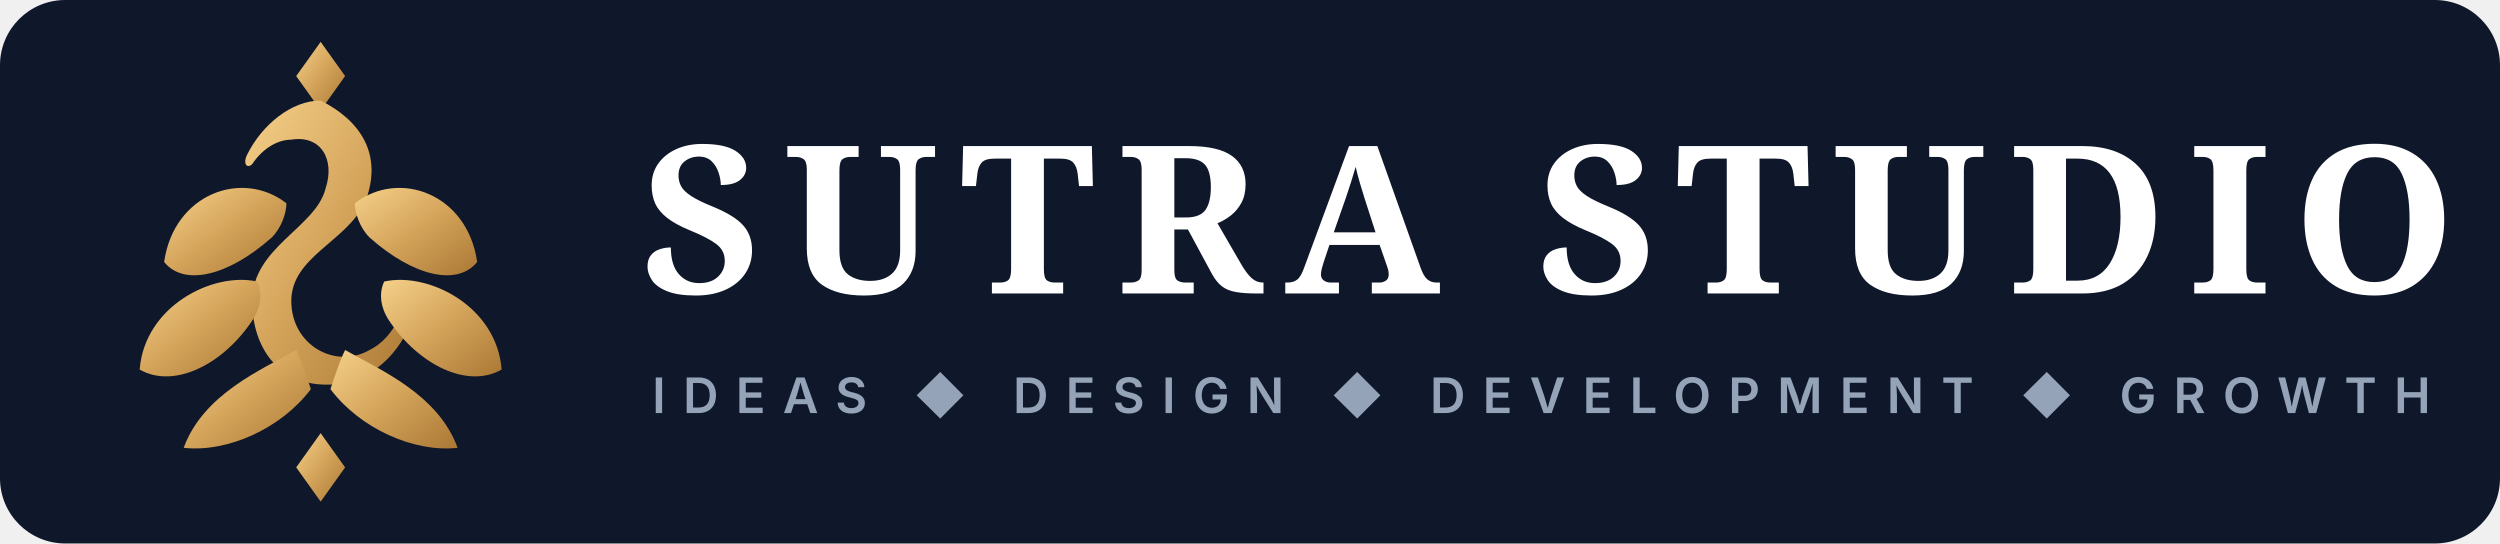
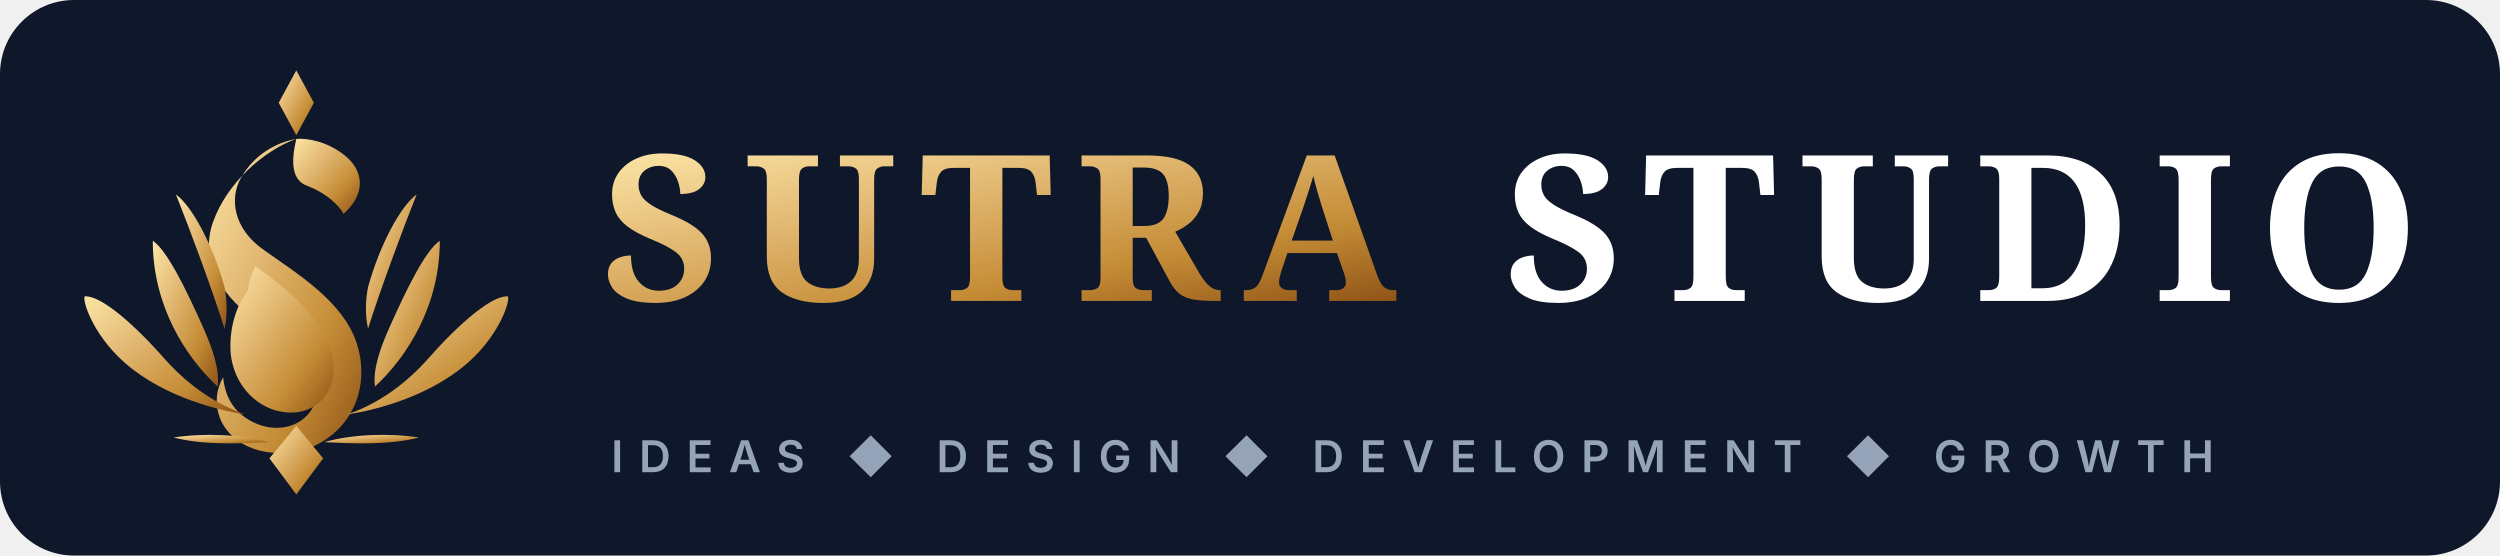
- <svg xmlns="http://www.w3.org/2000/svg" viewBox="0 0 460 100" fill="none">
+ <svg xmlns="http://www.w3.org/2000/svg" viewBox="0 0 540 120" fill="none">
  <defs>
-     <linearGradient id="sutra-gold-dark" x1="0%" y1="0%" x2="100%" y2="100%">
-       <stop offset="0%" stop-color="#F5D089" />
-       <stop offset="50%" stop-color="#D4A35A" />
-       <stop offset="100%" stop-color="#AA7834" />
+     <linearGradient id="sutraGoldDark" x1="0%" y1="0%" x2="100%" y2="100%">
+       <stop offset="0%" stop-color="#FCE5A6" />
+       <stop offset="35%" stop-color="#E2B872" />
+       <stop offset="70%" stop-color="#C58C36" />
+       <stop offset="100%" stop-color="#8E5316" />
    </linearGradient>
  </defs>
-   <rect width="460" height="100" rx="12" fill="#0F172A" />
-   <g transform="translate(14, 5) scale(0.9)">
-     <polygon points="50,3 55,10 50,17 45,10" fill="url(#sutra-gold-dark)" />
-     <path d="M50,15 C58,19 63,26 59,36 C55,44 44,47 44,56 C44,65 53,70 60,66 C64,64 66,60 67,57 C68,55 70,57 69,59 C67,65 62,72 53,73 C42,74 36,66 36,56 C36,45 49,41 51,33 C53,27 50,22 44,23 C41,23 38,25 36,28 C35,29 34,28 35,26 C38,20 44,15 50,15 Z" fill="url(#sutra-gold-dark)" />
-     <path d="M43,36 C34,29 20,34 18,48 C22,53 31,51 40,43 C42,41 43,38 43,36 Z" fill="url(#sutra-gold-dark)" />
-     <path d="M37,52 C28,50 14,57 13,70 C20,74 30,69 36,60 C38,57 38,54 37,52 Z" fill="url(#sutra-gold-dark)" />
-     <path d="M45,66 C38,70 26,75 22,86 C31,87 42,82 48,74 C47,71 46,68 45,66 Z" fill="url(#sutra-gold-dark)" />
-     <path d="M57,36 C66,29 80,34 82,48 C78,53 69,51 60,43 C58,41 57,38 57,36 Z" fill="url(#sutra-gold-dark)" />
-     <path d="M63,52 C72,50 86,57 87,70 C80,74 70,69 64,60 C62,57 62,54 63,52 Z" fill="url(#sutra-gold-dark)" />
-     <path d="M55,66 C62,70 74,75 78,86 C69,87 58,82 52,74 C53,71 54,68 55,66 Z" fill="url(#sutra-gold-dark)" />
-     <polygon points="50,83 55,90 50,97 45,90" fill="url(#sutra-gold-dark)" />
+   <rect width="540" height="120" rx="16" fill="#0F172A" />
+   <g transform="translate(14, 10) scale(0.1)">
+     <polygon points="500,52 538,122 500,192 462,122" fill="url(#sutraGoldDark)" />
+     <path d="M 500,200 C 525,198 568,206 605,236 C 645,268 652,318 602,362 C 592,342 562,316 525,302 C 490,290 488,252 500,200 Z" fill="url(#sutraGoldDark)" />
+     <path d="M 500,200 C 430,225 350,295 320,380 C 290,465 340,545 425,600 C 505,650 560,705 540,770 C 518,830 435,845 375,790 C 355,770 345,745 342,715 C 330,735 320,770 338,810 C 370,875 460,895 535,865 C 625,825 660,730 630,640 C 600,550 500,490 430,440 C 365,395 355,330 380,285 C 408,235 455,208 500,200 Z" fill="url(#sutraGoldDark)" />
+     <path d="M 395,528 C 372,558 355,605 358,660 C 365,745 435,800 505,790 C 565,780 595,720 575,655 C 550,578 468,515 412,475 C 402,492 398,510 395,528 Z" fill="url(#sutraGoldDark)" />
+     <path d="M 390,795 C 320,785 195,750 115,670 C 50,605 35,535 45,540 C 80,540 150,600 220,680 C 270,735 330,775 390,795 Z" fill="url(#sutraGoldDark)" />
+     <path d="M 330,735 C 260,670 190,560 190,420 C 220,440 260,520 300,610 C 320,655 335,700 330,735 Z" fill="url(#sutraGoldDark)" />
+     <path d="M 345,610 C 320,530 270,395 240,320 C 275,345 320,430 345,520 C 350,545 352,580 345,610 Z" fill="url(#sutraGoldDark)" />
+     <path d="M 610,795 C 680,785 805,750 885,670 C 950,605 965,535 955,540 C 920,540 850,600 780,680 C 730,735 670,775 610,795 Z" fill="url(#sutraGoldDark)" />
+     <path d="M 670,735 C 740,670 810,560 810,420 C 780,440 740,520 700,610 C 680,655 665,700 670,735 Z" fill="url(#sutraGoldDark)" />
+     <path d="M 655,610 C 680,530 730,395 760,320 C 725,345 680,430 655,520 C 650,545 648,580 655,610 Z" fill="url(#sutraGoldDark)" />
+     <path d="M 235,845 C 300,835 380,838 440,855 C 380,858 300,862 235,845 Z" fill="url(#sutraGoldDark)" />
+     <path d="M 765,845 C 700,835 620,838 560,855 C 620,858 700,862 765,845 Z" fill="url(#sutraGoldDark)" />
+     <polygon points="500,820 558,890 500,968 442,890" fill="url(#sutraGoldDark)" />
  </g>
-   <g transform="translate(118, 0)">
-     <text x="0" y="54" fill="#FFFFFF" font-family="'Playfair Display', Georgia, serif" font-size="38" font-weight="700" letter-spacing="4">
-       SUTRA STUDIO
+   <g transform="translate(130, 10)">
+     <text x="0" y="55" fill="url(#sutraGoldDark)" font-family="'Playfair Display', Georgia, serif" font-size="44" font-weight="700" letter-spacing="5">
+       SUTRA
    </text>
-     <text x="2" y="76" fill="#94A3B8" font-family="'Inter', -apple-system, BlinkMacSystemFont, sans-serif" font-size="9" font-weight="600" letter-spacing="3.2">
+     <text x="195" y="55" fill="#FFFFFF" font-family="'Playfair Display', Georgia, serif" font-size="44" font-weight="700" letter-spacing="5">
+       STUDIO
+     </text>
+     <line x1="0" y1="72" x2="400" y2="72" stroke="url(#sutraGoldDark)" stroke-width="1.2" opacity="0.8" />
+     <text x="2" y="92" fill="#94A3B8" font-family="'Inter', -apple-system, BlinkMacSystemFont, sans-serif" font-size="9.5" font-weight="600" letter-spacing="3.4">
      IDEAS ◆ DESIGN ◆ DEVELOPMENT ◆ GROWTH
    </text>
  </g>
</svg>
